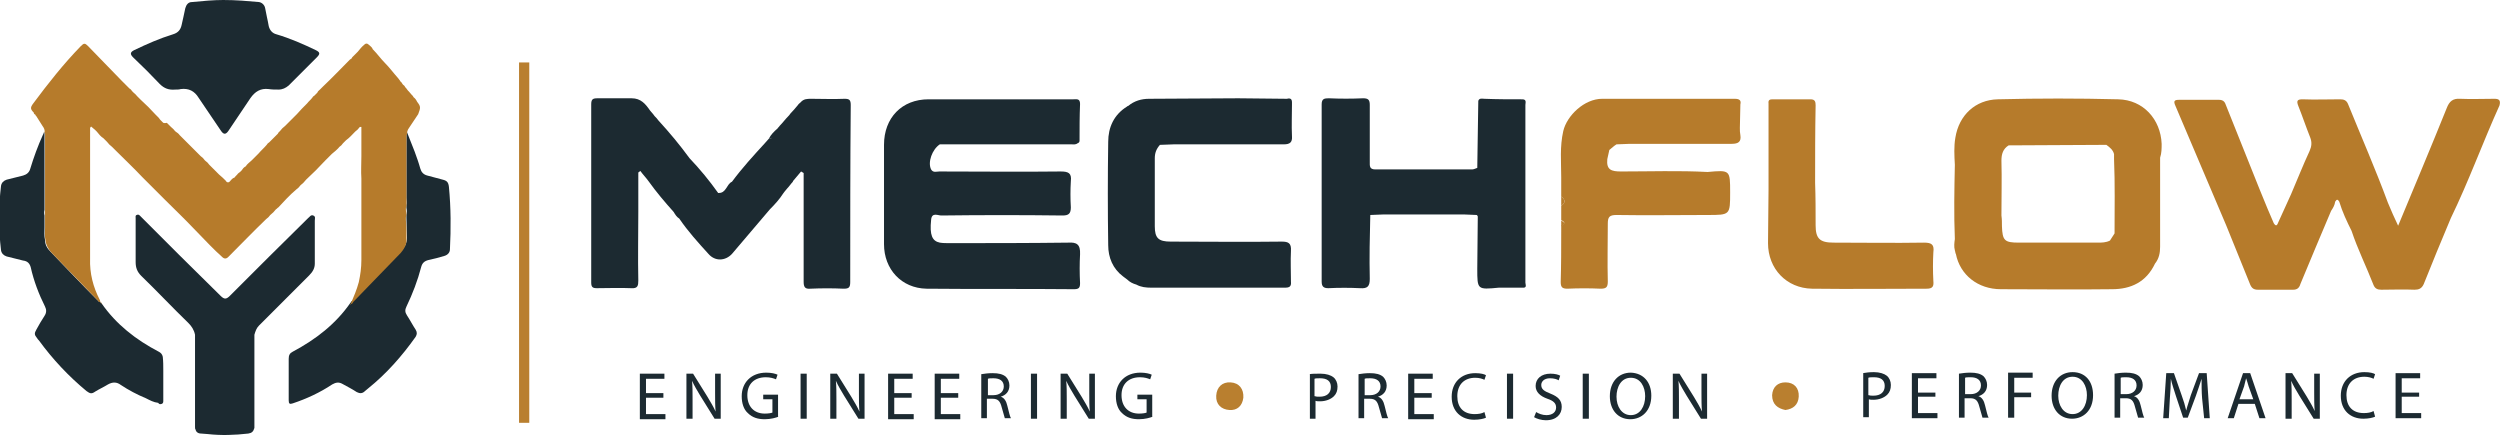
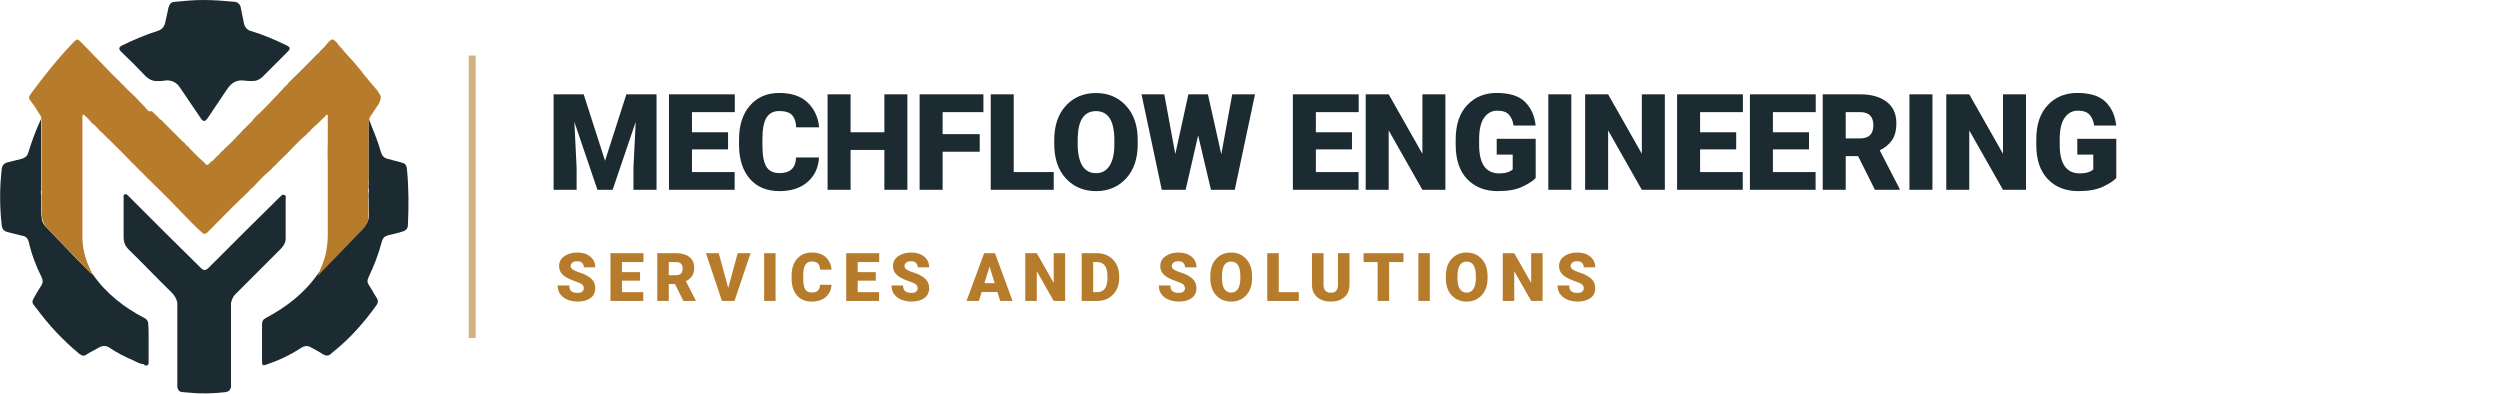
- <svg xmlns="http://www.w3.org/2000/svg" version="1.1" id="Layer_1" x="0px" y="0px" viewBox="0 0 488.4 84.9" style="enable-background:new 0 0 488.4 84.9;" xml:space="preserve">
+ <svg xmlns="http://www.w3.org/2000/svg" version="1.1" id="Layer_1" x="0px" y="0px" viewBox="0 0 540 85" style="enable-background:new 0 0 540 85;" xml:space="preserve">
  <style type="text/css">
- 	.st0{fill:#1C2A31;}
- 	.st1{fill:#B67B2B;}
- 	.st2{fill:#B97F2F;}
- 	.st3{fill:none;stroke:#B97F2F;stroke-width:2;stroke-miterlimit:10;}
+ 	.st-dark{fill:#1C2A31;}
+ 	.st-gold{fill:#B67B2B;}
+ 	.st-line{fill:none;stroke:#B67B2B;stroke-width:1.5;stroke-miterlimit:10;opacity:0.6;}
</style>
-   <g>
+   <g transform="translate(0, 0)">
    <g>
-       <path class="st0" d="M61.5,51.5c0-2.8,0-5.6,0-8.4c0-0.4,0.2-0.8-0.3-1c-0.5-0.2-0.7,0.3-1,0.5C55.1,47.6,50,52.7,44.9,57.8    c-0.7,0.7-1.1,0.7-1.8,0c-2.7-2.7-5.4-5.3-8.1-8c-2.5-2.5-5-5-7.5-7.5c-0.2-0.2-0.4-0.5-0.8-0.3c-0.3,0.1-0.2,0.4-0.2,0.7    c0,2.8,0,5.7,0,8.5c0,1.1,0.3,1.9,1.1,2.7c3.1,3,6.1,6.2,9.2,9.2c0.6,0.6,1.1,1.3,1.3,2.3c0,6,0,12,0,18c0,0.2,0,0.4,0.1,0.5    c0.1,0.5,0.5,0.8,1.1,0.8c0.4,0,0.9,0.1,1.3,0.1c2.6,0.3,5.3,0.2,7.9-0.1c0.7-0.1,1-0.4,1.2-1.1c0-6.1,0-12.1,0-18.2    c0.2-0.7,0.4-1.3,0.9-1.8c3.3-3.3,6.5-6.5,9.8-9.8C61.1,53.1,61.5,52.4,61.5,51.5z" />
-       <path class="st0" d="M87.7,36.5c-0.1-0.9-0.4-1.2-1.2-1.4c-1-0.3-2-0.5-3-0.8c-0.8-0.2-1.2-0.7-1.4-1.4c-0.3-1.1-0.7-2.2-1.1-3.3    c-0.5-1.3-1-2.5-1.5-3.8c-0.2,0.2-0.1,0.4-0.1,0.6c0,4.1,0,8.1,0,12.2c0,0.5,0.1,1,0,1.5c0,0.1,0,0.1,0,0.2c0,0.1,0,0.2,0,0.3    c0.1,0.5,0.1,0.9,0,1.4c0,0.2,0,0.4,0,0.5c0,1.3,0.1,2.7,0.1,4c0,0.9-0.4,1.8-1.1,2.4c-3.1,3.2-6.2,6.4-9.3,9.6    c-0.1,0.1-0.3,0.4-0.5,0.4c0,0.1,0,0.1-0.1,0.2c-2.9,4.2-6.8,7.2-11.3,9.6c-0.6,0.3-0.8,0.7-0.8,1.4c0,2.7,0,5.4,0,8.1    c0,0.7,0.2,0.8,0.8,0.6c2.7-0.9,5.3-2.1,7.7-3.7c0.7-0.4,1.3-0.5,2-0.1c0.9,0.5,1.9,1,2.8,1.6c0.6,0.3,1.1,0.3,1.6-0.2    c0.2-0.2,0.4-0.3,0.6-0.5c3.6-2.9,6.6-6.3,9.3-10.1c0.3-0.5,0.3-0.9,0-1.4c-0.6-0.9-1.1-1.9-1.7-2.8c-0.4-0.6-0.4-1.1-0.1-1.7    c1.2-2.5,2.2-5.1,2.9-7.8c0.2-0.7,0.6-1.1,1.4-1.3c1-0.2,2.1-0.5,3.1-0.8c0.7-0.2,1.1-0.7,1.1-1.3C88.1,44.7,88.1,40.6,87.7,36.5z    " />
-       <polygon class="st0" points="68.4,59 68.4,59 68.4,59   " />
-       <polygon class="st0" points="19.6,58.8 19.6,58.9 19.6,58.9   " />
-       <polygon class="st0" points="19.7,59 19.7,59 19.7,59   " />
-       <path class="st0" d="M31.2,16.4c0.9,0.9,1.8,1.2,3,1.1c0.4,0,0.8,0,1.1-0.1c1.6-0.2,2.7,0.4,3.5,1.7c1.5,2.2,2.9,4.3,4.4,6.5    c0.5,0.7,0.9,0.7,1.4,0c1.4-2.1,2.9-4.3,4.3-6.4c0.9-1.3,2-2,3.6-1.8c0.6,0.1,1.2,0.1,1.9,0.1c0.8,0,1.4-0.3,2-0.8    c1.8-1.8,3.7-3.7,5.5-5.5c0.7-0.7,0.6-1-0.2-1.4c-2.5-1.2-5-2.3-7.7-3.1c-0.8-0.2-1.3-0.8-1.5-1.6c-0.2-1.2-0.5-2.3-0.7-3.5    c-0.1-0.6-0.6-1.1-1.2-1.2c-2.2-0.2-4.5-0.4-7-0.4c-1.9,0-4,0.2-6.1,0.4c-0.7,0-1.1,0.5-1.3,1.2c-0.2,1.1-0.5,2.2-0.7,3.2    c-0.2,1-0.7,1.6-1.7,1.9c-2.6,0.8-5.1,1.9-7.6,3.1c-0.8,0.4-0.8,0.8-0.2,1.4C27.8,12.9,29.6,14.7,31.2,16.4z" />
-       <path class="st0" d="M31.9,72.4c0-0.9,0-1.8-0.1-2.7c-0.1-0.5-0.4-0.8-0.8-1c-4.4-2.3-8.3-5.3-11.2-9.5c-0.1,0-0.2-0.1-0.2-0.2    c-0.1,0-0.1,0-0.1-0.1c-0.3,0.1-0.3-0.2-0.5-0.3c-3.1-3.1-6.1-6.3-9.1-9.4c-0.6-0.6-1.1-1.3-1.1-2.3c-0.2-0.8-0.1-1.7-0.1-2.5    c0-0.1,0-0.2,0-0.3c0-0.7,0-1.4,0-2c-0.1-0.4-0.1-0.7,0-1.1c0-0.2,0-0.5,0-0.7c0-2.5,0-5,0-7.5c0-2.1,0-4.2,0-6.3    c0-0.2,0-0.4,0-0.6c0,0-0.1,0-0.1-0.1c-0.1,0.2-0.1,0.4-0.2,0.5c-1,2.2-1.8,4.4-2.5,6.7c-0.2,0.7-0.7,1.1-1.4,1.3    c-1.1,0.3-2.1,0.5-3.2,0.8c-0.6,0.2-1,0.6-1.1,1.2c-0.5,4.2-0.5,8.4,0,12.6c0.1,0.6,0.5,1,1.1,1.2c1.1,0.3,2.1,0.5,3.2,0.8    C5.4,51,5.8,51.5,6,52.2c0.6,2.7,1.6,5.3,2.8,7.7c0.3,0.6,0.3,1.2-0.1,1.8c-0.6,0.9-1.1,1.8-1.6,2.7c-0.4,0.7-0.4,1,0.1,1.6    c0.1,0.2,0.3,0.4,0.4,0.5c2.7,3.7,5.8,7,9.3,9.9c0.7,0.5,1,0.6,1.7,0.1c0.8-0.5,1.7-0.9,2.5-1.4c0.9-0.5,1.7-0.5,2.5,0.1    c1.5,1,3.2,1.9,4.9,2.6c0.8,0.4,1.5,0.8,2.4,0.9c0,0,0,0,0,0c0.2,0.3,0.4,0.3,0.7,0.2c0.3-0.1,0.3-0.4,0.3-0.6    C31.9,76.3,31.9,74.4,31.9,72.4z" />
+       <path class="st-dark" d="M61.7,51.5c0-2.8,0-5.6,0-8.4c0-0.4,0.2-0.8-0.3-1s-0.7,0.3-1,0.5c-5.1,5-10.2,10.1-15.3,15.2    c-0.7,0.7-1.1,0.7-1.8,0c-2.7-2.7-5.4-5.3-8.1-8c-2.5-2.5-5-5-7.5-7.5c-0.2-0.2-0.4-0.5-0.8-0.3c-0.3,0.1-0.2,0.4-0.2,0.7    c0,2.8,0,5.7,0,8.5c0,1.1,0.3,1.9,1.1,2.7c3.1,3,6.1,6.2,9.2,9.2c0.6,0.6,1.1,1.3,1.3,2.3c0,6,0,12,0,18c0,0.2,0,0.4,0.1,0.5    c0.1,0.5,0.5,0.8,1.1,0.8c0.4,0,0.9,0.1,1.3,0.1c2.6,0.3,5.3,0.2,7.9-0.1c0.7-0.1,1-0.4,1.2-1.1c0-6.1,0-12.1,0-18.2    c0.2-0.7,0.4-1.3,0.9-1.8c3.3-3.3,6.5-6.5,9.8-9.8C61.3,53.1,61.7,52.4,61.7,51.5z" />
+       <path class="st-dark" d="M87.9,36.5c-0.1-0.9-0.4-1.2-1.2-1.4c-1-0.3-2-0.5-3-0.8c-0.8-0.2-1.2-0.7-1.4-1.4c-0.3-1.1-0.7-2.2-1.1-3.3    c-0.5-1.3-1-2.5-1.5-3.8c-0.2,0.2-0.1,0.4-0.1,0.6c0,4.1,0,8.1,0,12.2c0,0.5,0.1,1,0,1.5c0,0.1,0,0.1,0,0.2c0,0.1,0,0.2,0,0.3    c0.1,0.5,0.1,0.9,0,1.4c0,0.2,0,0.4,0,0.5c0,1.3,0.1,2.7,0.1,4c0,0.9-0.4,1.8-1.1,2.4c-3.1,3.2-6.2,6.4-9.3,9.6    c-0.1,0.1-0.3,0.4-0.5,0.4c0,0.1,0,0.1-0.1,0.2c-2.9,4.2-6.8,7.2-11.3,9.6c-0.6,0.3-0.8,0.7-0.8,1.4c0,2.7,0,5.4,0,8.1    c0,0.7,0.2,0.8,0.8,0.6c2.7-0.9,5.3-2.1,7.7-3.7c0.7-0.4,1.3-0.5,2-0.1c0.9,0.5,1.9,1,2.8,1.6c0.6,0.3,1.1,0.3,1.6-0.2    c0.2-0.2,0.4-0.3,0.6-0.5c3.6-2.9,6.6-6.3,9.3-10.1c0.3-0.5,0.3-0.9,0-1.4c-0.6-0.9-1.1-1.9-1.7-2.8c-0.4-0.6-0.4-1.1-0.1-1.7    c1.2-2.5,2.2-5.1,2.9-7.8c0.2-0.7,0.6-1.1,1.4-1.3c1-0.2,2.1-0.5,3.1-0.8c0.7-0.2,1.1-0.7,1.1-1.3C88.3,44.7,88.3,40.6,87.9,36.5z" />
+       <path class="st-dark" d="M31.4,16.4c0.9,0.9,1.8,1.2,3,1.1c0.4,0,0.8,0,1.1-0.1c1.6-0.2,2.7,0.4,3.5,1.7c1.5,2.2,2.9,4.3,4.4,6.5    c0.5,0.7,0.9,0.7,1.4,0c1.4-2.1,2.9-4.3,4.3-6.4c0.9-1.3,2-2,3.6-1.8c0.6,0.1,1.2,0.1,1.9,0.1c0.8,0,1.4-0.3,2-0.8    c1.8-1.8,3.7-3.7,5.5-5.5c0.7-0.7,0.6-1-0.2-1.4c-2.5-1.2-5-2.3-7.7-3.1c-0.8-0.2-1.3-0.8-1.5-1.6c-0.2-1.2-0.5-2.3-0.7-3.5    c-0.1-0.6-0.6-1.1-1.2-1.2c-2.2-0.2-4.5-0.4-7-0.4c-1.9,0-4,0.2-6.1,0.4c-0.7,0-1.1,0.5-1.3,1.2c-0.2,1.1-0.5,2.2-0.7,3.2    S35,6.4,34,6.7c-2.6,0.8-5.1,1.9-7.6,3.1c-0.8,0.4-0.8,0.8-0.2,1.4C28,12.9,29.8,14.7,31.4,16.4z" />
+       <path class="st-dark" d="M32.1,72.4c0-0.9,0-1.8-0.1-2.7c-0.1-0.5-0.4-0.8-0.8-1c-4.4-2.3-8.3-5.3-11.2-9.5c-0.1,0-0.2-0.1-0.2-0.2    c-0.1,0-0.1,0-0.1-0.1c-0.3,0.1-0.3-0.2-0.5-0.3c-3.1-3.1-6.1-6.3-9.1-9.4C9.5,48.6,9,47.9,9,46.9c-0.2-0.8-0.1-1.7-0.1-2.5    c0-0.1,0-0.2,0-0.3c0-0.7,0-1.4,0-2c-0.1-0.4-0.1-0.7,0-1.1c0-0.2,0-0.5,0-0.7c0-2.5,0-5,0-7.5c0-2.1,0-4.2,0-6.3    c0-0.2,0-0.4,0-0.6c0,0-0.1,0-0.1-0.1c-0.1,0.2-0.1,0.4-0.2,0.5c-1,2.2-1.8,4.4-2.5,6.7c-0.2,0.7-0.7,1.1-1.4,1.3    c-1.1,0.3-2.1,0.5-3.2,0.8c-0.6,0.2-1,0.6-1.1,1.2c-0.5,4.2-0.5,8.4,0,12.6c0.1,0.6,0.5,1,1.1,1.2c1.1,0.3,2.1,0.5,3.2,0.8    C5.6,51,6,51.5,6.2,52.2c0.6,2.7,1.6,5.3,2.8,7.7c0.3,0.6,0.3,1.2-0.1,1.8c-0.6,0.9-1.1,1.8-1.6,2.7c-0.4,0.7-0.4,1,0.1,1.6    c0.1,0.2,0.3,0.4,0.4,0.5c2.7,3.7,5.8,7,9.3,9.9c0.7,0.5,1,0.6,1.7,0.1c0.8-0.5,1.7-0.9,2.5-1.4c0.9-0.5,1.7-0.5,2.5,0.1    c1.5,1,3.2,1.9,4.9,2.6c0.8,0.4,1.5,0.8,2.4,0.9l0,0c0.2,0.3,0.4,0.3,0.7,0.2c0.3-0.1,0.3-0.4,0.3-0.6    C32.1,76.3,32.1,74.4,32.1,72.4z" />
    </g>
-     <path class="st1" d="M81.5,19.9c-0.2-0.4-0.4-0.7-0.7-0.9c-0.1-0.1-0.1-0.3-0.3-0.4c-0.2-0.2-0.4-0.5-0.6-0.7   c-0.1-0.1-0.1-0.1-0.2-0.2c-0.1-0.1-0.2-0.3-0.3-0.4c-0.1-0.1-0.1-0.2-0.2-0.2c-0.1-0.2-0.2-0.4-0.4-0.5c-0.1-0.1-0.2-0.2-0.3-0.4   c-0.1-0.1-0.1-0.2-0.2-0.2c-0.1-0.1-0.1-0.2-0.2-0.3c-0.1-0.1-0.2-0.3-0.3-0.4c-0.9-1-1.7-2.1-2.6-3c-0.8-0.8-1.5-1.8-2.3-2.6   c0,0-0.1-0.1-0.1-0.1C72.7,9.2,72.3,9,72,8.7c-0.3-0.3-0.6-0.2-0.8,0c-0.5,0.4-0.9,0.9-1.3,1.4l0,0l0,0c-0.4,0.4-0.7,0.7-1.1,1.1   c0,0.1-0.1,0.1-0.1,0.2l0,0l-0.1,0.1l0,0c-0.1,0-0.1,0.1-0.2,0.1c-1.8,1.8-3.5,3.6-5.3,5.3c-0.1,0.1-0.2,0.2-0.2,0.2   c-0.1,0.1-0.2,0.2-0.2,0.2c-0.1,0.1-0.2,0.2-0.2,0.2c-0.2,0.2-0.4,0.3-0.5,0.6c0,0,0,0,0,0c0,0-0.1,0.1-0.1,0.1   c0,0-0.1,0.1-0.1,0.1c0,0-0.1,0.1-0.1,0.1c0,0-0.1,0.1-0.1,0.1c0,0-0.1,0.1-0.1,0.1c0,0-0.1,0.1-0.1,0.1v0   c-0.2,0.1-0.3,0.2-0.4,0.4c-0.3,0.4-0.7,0.7-1,1.1c-0.7,0.7-1.4,1.4-2,2.1c-0.8,0.8-1.5,1.5-2.3,2.3c-0.4,0.3-0.7,0.6-1,1   c-0.1,0.1-0.2,0.2-0.2,0.2c-0.1,0.1-0.2,0.2-0.2,0.3c-0.1,0.1-0.2,0.2-0.2,0.2l0,0c-0.5,0.5-1,1-1.5,1.5c-0.2,0.1-0.4,0.3-0.5,0.5   c-0.5,0.6-1.1,1.1-1.6,1.7c-0.1,0.1-0.1,0.1-0.2,0.2c-0.3,0.3-0.6,0.6-0.9,0.9c-0.1,0.1-0.2,0.2-0.2,0.2c-0.4,0.4-0.9,0.7-1.2,1.2   c0,0,0,0,0,0c-0.4,0.2-0.6,0.5-0.8,0.8c-0.2,0.2-0.4,0.4-0.7,0.6c-0.2,0.3-0.5,0.5-0.7,0.8c-0.3,0.1-0.4,0.2-0.6,0.4   c-0.2,0.2-0.3,0.4-0.5,0.5c-0.3,0.1-0.5-0.1-0.6-0.3c-0.4-0.4-0.8-0.8-1.3-1.2c-0.5-0.5-1-1-1.6-1.6c-0.1-0.1-0.1-0.1-0.2-0.2   c0,0-0.1-0.1-0.1-0.1c-0.2-0.3-0.5-0.6-0.8-0.8c0,0-0.1-0.1-0.1-0.1c-0.2-0.3-0.5-0.6-0.8-0.8c-0.1-0.1-0.1-0.1-0.2-0.2l-0.8-0.8   c-0.1-0.1-0.1-0.1-0.2-0.2c-0.8-0.8-1.7-1.7-2.5-2.5c-0.1-0.1-0.3-0.3-0.4-0.4c-0.2-0.3-0.5-0.5-0.8-0.7c-0.1-0.1-0.1-0.1-0.2-0.2   c-0.2-0.3-0.5-0.5-0.7-0.7c-0.1-0.1-0.1-0.1-0.2-0.2l0,0c-0.1-0.1-0.1-0.1-0.2-0.2c-0.1-0.1-0.2-0.2-0.4-0.4   C32.1,24.1,32,24,31.9,24c-0.1-0.1-0.1-0.1-0.2-0.2c-0.1-0.1-0.1-0.1-0.2-0.2c-0.1-0.1-0.2-0.2-0.2-0.2L31,23   c-0.1-0.1-0.1-0.1-0.2-0.2c-0.1-0.1-0.1-0.1-0.2-0.2c-0.1-0.1-0.2-0.2-0.2-0.2c-0.9-1-1.9-2-2.9-2.9c-0.2-0.2-0.5-0.5-0.7-0.7   c-0.2-0.2-0.4-0.5-0.6-0.6l0,0c0,0-0.1-0.1-0.1-0.1c0,0,0,0,0,0c0,0-0.1-0.1-0.1-0.1c0,0,0,0,0,0c-0.1-0.1-0.1-0.1-0.2-0.2   c-0.1-0.2-0.3-0.4-0.5-0.5c-0.4-0.4-0.7-0.7-1.1-1.1c-0.1-0.1-0.3-0.3-0.4-0.4c-2.2-2.3-4.4-4.5-6.6-6.8c-0.6-0.6-0.8-0.6-1.4,0   c-3.4,3.5-6.4,7.3-9.3,11.2c-0.6,0.8-0.6,1.1,0.1,1.8c0,0.2,0.1,0.3,0.3,0.4c0,0.1,0.1,0.2,0.2,0.3c0.4,0.6,0.8,1.3,1.2,1.9   c0.3,0.4,0.5,0.8,0.4,1.3c0,0,0,0.1,0.1,0.1c0,0.2,0,0.4,0,0.6c0,2.1,0,4.2,0,6.3c0,2.5,0,5,0,7.5c0,0.2,0,0.5,0,0.7   c0,0.4,0,0.7,0,1.1c0,0.7,0,1.4,0,2c0,0.1,0,0.2,0,0.3c0,0.8-0.1,1.7,0.1,2.5c0.1,0.9,0.5,1.6,1.1,2.3c3,3.1,6.1,6.3,9.1,9.4   c0.1,0.1,0.2,0.4,0.5,0.3c0,0.1,0,0.1,0.1,0.1c0,0.1,0,0.2,0.2,0.2c0-0.1-0.1-0.2-0.2-0.2c0-0.1,0-0.1-0.1-0.1   c0-0.2-0.1-0.3-0.1-0.4c-1.3-2.5-2-5.2-1.9-8.1c0-3.6,0-7.2,0-10.7c0-2.3,0-4.7,0-7c0-2.6,0-5.2,0-7.8c0.1-0.2,0.2-0.4,0.4-0.1   c0.2,0.1,0.3,0.3,0.5,0.4c0,0,0,0,0,0c0,0,0.1,0.1,0.1,0.1c0,0,0.1,0.1,0.1,0.1c0,0,0,0,0,0c0,0,0.1,0.1,0.1,0.1   c0,0,0.1,0.1,0.1,0.1h0c0.4,0.5,0.8,1,1.3,1.3c0,0,0,0,0,0c0,0,0.1,0.1,0.1,0.1c0,0,0.1,0.1,0.1,0.1c0,0,0,0,0,0   c0.1,0.1,0.1,0.1,0.2,0.2l0.3,0.3c0.3,0.4,0.6,0.7,1,1c0.2,0.2,0.5,0.5,0.7,0.7c1.7,1.7,3.5,3.4,5.2,5.2c0,0,0.1,0.1,0.1,0.1   c1.4,1.4,2.9,2.9,4.3,4.3c1.9,1.9,3.8,3.7,5.6,5.6c1.1,1.1,2.1,2.2,3.2,3.3c0.8,0.8,1.6,1.6,2.4,2.3c0.4,0.4,0.8,0.4,1.2,0   c2.5-2.5,4.9-5,7.4-7.4c0.3-0.2,0.6-0.5,0.8-0.8c0.4-0.3,0.8-0.7,1.1-1.1c0.2-0.1,0.3-0.3,0.5-0.4c1.1-1.2,2.2-2.4,3.5-3.5   c0.3-0.2,0.6-0.5,0.8-0.8c0.4-0.3,0.8-0.7,1.1-1.1c1.3-1.2,2.5-2.4,3.7-3.7c0.1-0.1,0.2-0.2,0.3-0.3c0.4-0.4,0.7-0.7,1.1-1.1   c0.2-0.1,0.3-0.3,0.5-0.4c0.3-0.3,0.6-0.5,0.9-0.9c0.3-0.2,0.5-0.4,0.7-0.7c0.2-0.2,0.4-0.4,0.6-0.6c0.7-0.5,1.2-1.1,1.8-1.7   c0.3-0.2,0.6-0.5,0.9-0.9c0.1,0,0.2,0,0.3,0c0,1.7,0,3.4,0,5.2c0,0.2,0,0.3,0,0.5c0,1.5-0.1,2.9,0,4.4c0,0.4,0,0.7,0,1.1   c0,4.9,0,9.8,0,14.8c0,1.5-0.2,2.9-0.5,4.3c-0.4,1.5-1,2.9-1.6,4.3c-0.1,0-0.1,0.1-0.1,0.2c0.1,0,0.1-0.1,0.1-0.2   c0.3,0,0.4-0.2,0.5-0.4c3.1-3.2,6.2-6.4,9.3-9.6c0.6-0.7,1.1-1.5,1.1-2.4c0-1.3,0-2.7-0.1-4c0-0.2,0-0.4,0-0.5   c0.1-0.5,0.1-0.9,0-1.4c0-0.1,0-0.2,0-0.3c0-0.1,0-0.1,0-0.2c0.1-0.2,0.1-0.5,0.1-0.7c0-0.3,0-0.5,0-0.8c0-4.1,0-8.1,0-12.2   c0-0.2-0.1-0.4,0.1-0.6c0-0.5,0.1-0.9,0.4-1.3c0.6-0.9,1.2-1.8,1.8-2.7C82.2,21,82.2,20.8,81.5,19.9z M20.7,16.2   C20.8,16.1,20.8,16.1,20.7,16.2C20.8,16.1,20.8,16.1,20.7,16.2C20.8,16.1,20.8,16.1,20.7,16.2z M65.4,19.6   C65.4,19.6,65.4,19.6,65.4,19.6C65.4,19.6,65.4,19.6,65.4,19.6C65.4,19.6,65.4,19.6,65.4,19.6z" />
+     <path class="st-gold" d="M81.7,19.9c-0.2-0.4-0.4-0.7-0.7-0.9c-0.1-0.1-0.1-0.3-0.3-0.4c-0.2-0.2-0.4-0.5-0.6-0.7   c-0.1-0.1-0.1-0.1-0.2-0.2s-0.2-0.3-0.3-0.4c-0.1-0.1-0.1-0.2-0.2-0.2c-0.1-0.2-0.2-0.4-0.4-0.5c-0.1-0.1-0.2-0.2-0.3-0.4   c-0.1-0.1-0.1-0.2-0.2-0.2c-0.1-0.1-0.1-0.2-0.2-0.3s-0.2-0.3-0.3-0.4c-0.9-1-1.7-2.1-2.6-3c-0.8-0.8-1.5-1.8-2.3-2.6L73,9.6   c-0.1-0.4-0.5-0.6-0.8-0.9s-0.6-0.2-0.8,0c-0.5,0.4-0.9,0.9-1.3,1.4l0,0l0,0c-0.4,0.4-0.7,0.7-1.1,1.1c0,0.1-0.1,0.1-0.1,0.2l0,0   l-0.1,0.1l0,0c-0.1,0-0.1,0.1-0.2,0.1c-1.8,1.8-3.5,3.6-5.3,5.3c-0.1,0.1-0.2,0.2-0.2,0.2c-0.1,0.1-0.2,0.2-0.2,0.2   c-0.1,0.1-0.2,0.2-0.2,0.2c-0.2,0.2-0.4,0.3-0.5,0.6l0,0l-0.1,0.1L62,18.3l-0.1,0.1l-0.1,0.1l-0.1,0.1l-0.1,0.1l0,0   c-0.2,0.1-0.3,0.2-0.4,0.4c-0.3,0.4-0.7,0.7-1,1.1c-0.7,0.7-1.4,1.4-2,2.1c-0.8,0.8-1.5,1.5-2.3,2.3c-0.4,0.3-0.7,0.6-1,1   c-0.1,0.1-0.2,0.2-0.2,0.2c-0.1,0.1-0.2,0.2-0.2,0.3c-0.1,0.1-0.2,0.2-0.2,0.2l0,0c-0.5,0.5-1,1-1.5,1.5c-0.2,0.1-0.4,0.3-0.5,0.5   c-0.5,0.6-1.1,1.1-1.6,1.7c-0.1,0.1-0.1,0.1-0.2,0.2c-0.3,0.3-0.6,0.6-0.9,0.9c-0.1,0.1-0.2,0.2-0.2,0.2c-0.4,0.4-0.9,0.7-1.2,1.2   l0,0c-0.4,0.2-0.6,0.5-0.8,0.8c-0.2,0.2-0.4,0.4-0.7,0.6c-0.2,0.3-0.5,0.5-0.7,0.8c-0.3,0.1-0.4,0.2-0.6,0.4   c-0.2,0.2-0.3,0.4-0.5,0.5c-0.3,0.1-0.5-0.1-0.6-0.3c-0.4-0.4-0.8-0.8-1.3-1.2c-0.5-0.5-1-1-1.6-1.6c-0.1-0.1-0.1-0.1-0.2-0.2   l-0.1-0.1c-0.2-0.3-0.5-0.6-0.8-0.8l-0.1-0.1c-0.2-0.3-0.5-0.6-0.8-0.8c-0.1-0.1-0.1-0.1-0.2-0.2l-0.8-0.8   c-0.1-0.1-0.1-0.1-0.2-0.2c-0.8-0.8-1.7-1.7-2.5-2.5c-0.1-0.1-0.3-0.3-0.4-0.4c-0.2-0.3-0.5-0.5-0.8-0.7c-0.1-0.1-0.1-0.1-0.2-0.2   c-0.2-0.3-0.5-0.5-0.7-0.7c-0.1-0.1-0.1-0.1-0.2-0.2l0,0c-0.1-0.1-0.1-0.1-0.2-0.2c-0.1-0.1-0.2-0.2-0.4-0.4c-0.5,0.1-0.6,0-0.7,0   c-0.1-0.1-0.1-0.1-0.2-0.2s-0.1-0.1-0.2-0.2s-0.2-0.2-0.2-0.2L31.2,23c-0.1-0.1-0.1-0.1-0.2-0.2s-0.1-0.1-0.2-0.2s-0.2-0.2-0.2-0.2   c-0.9-1-1.9-2-2.9-2.9c-0.2-0.2-0.5-0.5-0.7-0.7s-0.4-0.5-0.6-0.6l0,0l-0.1-0.1l0,0L26.2,18l0,0c-0.1-0.1-0.1-0.1-0.2-0.2   c-0.1-0.2-0.3-0.4-0.5-0.5c-0.4-0.4-0.7-0.7-1.1-1.1c-0.1-0.1-0.3-0.3-0.4-0.4c-2.2-2.3-4.4-4.5-6.6-6.8c-0.6-0.6-0.8-0.6-1.4,0   c-3.4,3.5-6.4,7.3-9.3,11.2C6.1,21,6.1,21.3,6.8,22c0,0.2,0.1,0.3,0.3,0.4c0,0.1,0.1,0.2,0.2,0.3c0.4,0.6,0.8,1.3,1.2,1.9   C8.8,25,9,25.4,8.9,25.9c0,0,0,0.1,0.1,0.1c0,0.2,0,0.4,0,0.6c0,2.1,0,4.2,0,6.3c0,2.5,0,5,0,7.5c0,0.2,0,0.5,0,0.7   c0,0.4,0,0.7,0,1.1c0,0.7,0,1.4,0,2c0,0.1,0,0.2,0,0.3c0,0.8-0.1,1.7,0.1,2.5c0.1,0.9,0.5,1.6,1.1,2.3c3,3.1,6.1,6.3,9.1,9.4   c0.1,0.1,0.2,0.4,0.5,0.3c0,0.1,0,0.1,0.1,0.1c0,0.1,0,0.2,0.2,0.2c0-0.1-0.1-0.2-0.2-0.2c0-0.1,0-0.1-0.1-0.1   c0-0.2-0.1-0.3-0.1-0.4c-1.3-2.5-2-5.2-1.9-8.1c0-3.6,0-7.2,0-10.7c0-2.3,0-4.7,0-7c0-2.6,0-5.2,0-7.8c0.1-0.2,0.2-0.4,0.4-0.1   c0.2,0.1,0.3,0.3,0.5,0.4l0,0l0.1,0.1l0.1,0.1l0,0l0.1,0.1l0.1,0.1l0,0c0.4,0.5,0.8,1,1.3,1.3l0,0l0.1,0.1l0.1,0.1l0,0   c0.1,0.1,0.1,0.1,0.2,0.2l0.3,0.3c0.3,0.4,0.6,0.7,1,1c0.2,0.2,0.5,0.5,0.7,0.7c1.7,1.7,3.5,3.4,5.2,5.2l0.1,0.1   c1.4,1.4,2.9,2.9,4.3,4.3c1.9,1.9,3.8,3.7,5.6,5.6c1.1,1.1,2.1,2.2,3.2,3.3c0.8,0.8,1.6,1.6,2.4,2.3c0.4,0.4,0.8,0.4,1.2,0   c2.5-2.5,4.9-5,7.4-7.4c0.3-0.2,0.6-0.5,0.8-0.8c0.4-0.3,0.8-0.7,1.1-1.1c0.2-0.1,0.3-0.3,0.5-0.4c1.1-1.2,2.2-2.4,3.5-3.5   c0.3-0.2,0.6-0.5,0.8-0.8c0.4-0.3,0.8-0.7,1.1-1.1c1.3-1.2,2.5-2.4,3.7-3.7c0.1-0.1,0.2-0.2,0.3-0.3c0.4-0.4,0.7-0.7,1.1-1.1   c0.2-0.1,0.3-0.3,0.5-0.4c0.3-0.3,0.6-0.5,0.9-0.9c0.3-0.2,0.5-0.4,0.7-0.7c0.2-0.2,0.4-0.4,0.6-0.6c0.7-0.5,1.2-1.1,1.8-1.7   c0.3-0.2,0.6-0.5,0.9-0.9c0.1,0,0.2,0,0.3,0c0,1.7,0,3.4,0,5.2c0,0.2,0,0.3,0,0.5c0,1.5-0.1,2.9,0,4.4c0,0.4,0,0.7,0,1.1   c0,4.9,0,9.8,0,14.8c0,1.5-0.2,2.9-0.5,4.3c-0.4,1.5-1,2.9-1.6,4.3c-0.1,0-0.1,0.1-0.1,0.2c0.1,0,0.1-0.1,0.1-0.2   c0.3,0,0.4-0.2,0.5-0.4c3.1-3.2,6.2-6.4,9.3-9.6c0.6-0.7,1.1-1.5,1.1-2.4c0-1.3,0-2.7-0.1-4c0-0.2,0-0.4,0-0.5   c0.1-0.5,0.1-0.9,0-1.4c0-0.1,0-0.2,0-0.3s0-0.1,0-0.2c0.1-0.2,0.1-0.5,0.1-0.7c0-0.3,0-0.5,0-0.8c0-4.1,0-8.1,0-12.2   c0-0.2-0.1-0.4,0.1-0.6c0-0.5,0.1-0.9,0.4-1.3c0.6-0.9,1.2-1.8,1.8-2.7C82.4,21,82.4,20.8,81.7,19.9z M20.9,16.2   C21,16.1,21,16.1,20.9,16.2C21,16.1,21,16.1,20.9,16.2C21,16.1,21,16.1,20.9,16.2z M65.6,19.6L65.6,19.6L65.6,19.6L65.6,19.6z" />
  </g>
-   <g>
-     <path class="st1" d="M305,38.4c0.8,0.6,0.9,1.2,0,1.8C305,39.7,305,39,305,38.4z" />
-     <path class="st1" d="M305,43.1c0.8,0.4,0.8,0.7,0,1.1C305,43.8,305,43.5,305,43.1z" />
-     <g>
-       <path class="st1" d="M422.3,28.1c-0.2-4.8-3.6-8.6-8.5-8.7c-7.8-0.2-15.6-0.2-23.5,0c-4.4,0.1-7.6,3.1-8.3,7.5    c-0.3,1.7-0.2,3.5-0.1,5.3c-0.1,4.8-0.2,9.6,0,14.5c-0.1,0.7-0.2,1.5,0,2.2c0,0.1,0.1,0.3,0.1,0.4c0,0.1,0,0.2,0.1,0.3    c0.8,4.1,4.3,6.9,8.8,6.9c7.2,0,14.5,0.1,21.7,0c3.7,0,6.7-1.4,8.4-5c0.8-1,1-2.1,1-3.3c0-5.8,0-11.6,0-17.4    C422.3,29.9,422.3,29,422.3,28.1z M413.1,45.6c-0.3,0.5-0.6,0.9-0.9,1.4c-0.8,0.4-1.6,0.4-2.4,0.4c-5.1,0-10.2,0-15.4,0    c-2.8,0-3.2-0.4-3.3-3.2c0-0.7,0-1.4-0.1-2.1h0c0-3.6,0.1-7.2,0-10.7c0-1.3,0.3-2.3,1.4-3c6.4,0,12.7-0.1,19.1-0.1    c0.7,0.5,1.3,1,1.5,1.8c0,0.3,0,0.7,0,1c0,0,0,0,0,0C413.2,35.9,413.1,40.7,413.1,45.6c0.2,0,0.4,0,0.7,0    C413.5,45.6,413.3,45.6,413.1,45.6z" />
-       <path class="st1" d="M375.9,47.4c-5.9,0.1-11.8,0-17.7,0c-2.7,0-3.5-0.8-3.5-3.4c0-2.8,0-5.5-0.1-8.3c0-5,0-10.1,0.1-15.1    c0-0.7-0.1-1.2-1-1.2c-2.5,0-4.9,0-7.4,0c-0.5,0-0.9,0.1-0.8,0.8c0,2.7,0,5.4,0,8.1c0,2.9,0,5.9,0,8.8c0,3.5-0.1,6.9-0.1,10.4    c0,5,3.6,8.8,8.6,8.9c7.5,0.1,15,0,22.4,0c1.2,0,1.4-0.5,1.3-1.5c-0.1-1.9-0.1-3.8,0-5.6C377.9,47.8,377.4,47.4,375.9,47.4z" />
-       <path class="st1" d="M338.9,19.3c-8.6,0-17.3,0-25.9,0c-3.5,0-6.9,3.3-7.6,6.3c-0.7,3.1-0.4,6-0.4,9c0,1.3,0,2.5,0,3.8    c0.8,0.6,0.9,1.2,0,1.8c0,0.9,0,1.9,0,2.8c0.8,0.4,0.8,0.7,0,1.1c0,0.4,0,0.7,0,1.1c0,3.3,0,6.6-0.1,9.9c0,1,0.3,1.3,1.3,1.3    c2.2-0.1,4.4-0.1,6.5,0c1.1,0,1.4-0.3,1.4-1.4c-0.1-3.8,0-7.5,0-11.3c0-1.3,0.3-1.7,1.7-1.7c5.9,0.1,11.9,0,17.8,0    c4.4,0,4.4,0,4.4-4.4c0-4.4,0-4.4-4.4-4c-5.6-0.3-11.3-0.1-16.9-0.1c-1.9,0-2.9-0.3-2.7-2.4h0c0.1-0.6,0.3-1.2,0.4-1.8    c-0.1-0.2-0.3-0.5-0.4-0.7c0.1,0.2,0.3,0.5,0.4,0.7c0.5-0.4,0.9-0.8,1.4-1.1c0.9,0,1.8-0.1,2.6-0.1c6.6,0,13.3,0,19.9,0    c1.3,0,1.9-0.4,1.7-1.7c-0.1-0.5-0.1-0.9-0.1-1.4c0-1.5,0.1-3,0.1-4.6C340.2,19.6,339.8,19.3,338.9,19.3z" />
-       <path class="st1" d="M487.3,19.3c-2.2,0-4.5,0.1-6.7,0c-1.4-0.1-2.1,0.5-2.6,1.8c-3.1,7.7-6.3,15.3-9.5,23c-0.7-1.5-1.4-3-2-4.5    c-2.4-6.5-5.2-12.9-7.8-19.3c-0.3-0.7-0.8-0.9-1.5-0.9c-2.5,0-4.9,0.1-7.4,0c-1,0-1.2,0.3-0.8,1.3c0.8,2,1.5,4.1,2.3,6.1    c0.4,1,0.3,1.8-0.1,2.7c-1.3,2.8-2.4,5.6-3.6,8.4c-0.8,1.8-1.7,3.7-2.5,5.5c-0.2,0.5-0.4,1-0.9,0.2c-0.4-0.9-0.8-1.9-1.2-2.8    c-0.5-1.3-1.1-2.6-1.6-3.9c-2.2-5.5-4.4-11-6.6-16.5c-0.2-0.6-0.6-0.9-1.3-0.9c-2.6,0-5.2,0-7.8,0c-1,0-1.1,0.3-0.7,1.2    c3.3,7.8,6.6,15.5,9.9,23.3c1.6,3.9,3.1,7.7,4.7,11.6c0.3,0.7,0.7,1,1.5,1c2.3,0,4.6,0,6.9,0c0.8,0,1.2-0.4,1.4-1.1    c2-4.8,4-9.6,6-14.3c0.4-0.6,0.7-1.1,0.8-1.8c0.3-0.5,0.5-0.5,0.8,0c0.6,2,1.5,3.9,2.4,5.7c0.3-0.3,0.5-0.6,0.7-0.9    c-0.2,0.3-0.5,0.6-0.7,0.9c1.2,3.6,2.9,7,4.3,10.6c0.3,0.7,0.8,0.9,1.5,0.9c2.2,0,4.3-0.1,6.5,0c0.8,0,1.4-0.2,1.8-1.1    c1.7-4.3,3.5-8.6,5.3-12.9c3.5-7.2,6.2-14.7,9.5-22C488.6,19.5,488.1,19.3,487.3,19.3z" />
-     </g>
-     <g>
-       <path class="st0" d="M208.7,47.4c-7.8,0.1-15.5,0.1-23.3,0.1c-0.6,0-1.2,0-1.8-0.1c-1.5-0.3-2-1.5-1.7-4.4c0.1-1.6,1.3-0.9,2-0.9    c7.9-0.1,15.8-0.1,23.7,0c1.2,0,1.6-0.4,1.6-1.6c-0.1-1.7-0.1-3.4,0-5.1c0.2-1.6-0.5-1.9-2-1.9c-7.9,0.1-15.8,0-23.7,0    c-0.5,0-1.2,0.3-1.6-0.4c-0.7-1.4,0.2-3.9,1.7-4.9c8.6,0,17.1,0,25.7,0c0.4,0,0.8,0.1,1.2-0.2c0.3-0.1,0.4-0.3,0.4-0.5    c0-2.4,0-4.8,0.1-7.2c0-1.1-0.7-0.9-1.3-0.9c-9.4,0-18.8,0-28.3,0c-5.2,0-8.7,3.6-8.7,8.9c0,6.5,0,13,0,19.4    c0,4.9,3.4,8.6,8.3,8.7c9.6,0.1,19.2,0,28.8,0.1c1,0,1.2-0.3,1.2-1.2c-0.1-1.9-0.1-3.8,0-5.6C211.1,47.7,210.3,47.3,208.7,47.4z" />
-       <path class="st0" d="M165,19.3c-2.2,0.1-4.4,0-6.5,0c-0.8,0-1.5,0-2.1,0.7c-0.2,0.2-0.4,0.3-0.5,0.5c0,0.1,0,0.1,0.1,0.2    c0-0.1,0-0.1-0.1-0.2c-0.5,0.6-1,1.2-1.5,1.7c-0.1,0.2-0.3,0.4-0.4,0.5c-0.6,0.6-1.1,1.3-1.7,1.9c-0.1,0.2-0.3,0.3-0.4,0.5    c-0.7,0.6-1.3,1.2-1.7,2c0.3-0.1,0.5-0.1,0.7-0.2c-0.2,0.1-0.4,0.2-0.7,0.2c-0.3,0.3-0.5,0.6-0.8,0.9c0,0.2,0,0.3,0,0.5    c0-0.1,0-0.3,0-0.5c-2.2,2.4-4.4,4.8-6.4,7.5c-1.1,0.5-1.1,2.3-2.7,2.2c-1.7-2.4-3.6-4.7-5.6-6.8c-1.9-2.6-3.9-5-6.1-7.4l0,0    c-0.2-0.3-0.4-0.5-0.7-0.8c-0.1-0.1-0.2-0.3-0.3-0.4c-0.2-0.2-0.4-0.5-0.6-0.7c0,0,0,0,0,0c-0.9-1.3-1.8-2.4-3.6-2.4    c-2.2,0-4.5,0-6.7,0c-0.9,0-1.2,0.2-1.2,1.2c0,11.6,0,23.2,0,34.8c0,0.9,0.3,1.1,1.1,1.1c2.2,0,4.5-0.1,6.7,0    c1.3,0.1,1.4-0.5,1.4-1.5c-0.1-4.5,0-8.9,0-13.4c0-2.6,0-5.1,0-7.7c0.1-0.1,0.3-0.2,0.4-0.3c0.5,0.7,1.1,1.3,1.6,2l0,0    c0,0,0,0,0,0c1.5,2.1,3.2,4.1,4.9,6l0,0c0.3,0.5,0.6,1,1.1,1.3c1.7,2.5,3.7,4.7,5.7,6.9c1.3,1.5,3.3,1.4,4.6,0    c2.5-2.9,4.9-5.8,7.4-8.7c-0.4-0.3-0.7-0.6-0.9-1c-0.2-0.3-0.3-0.6-0.5-0.9c0.1,0.3,0.3,0.6,0.5,0.9c0.2,0.4,0.5,0.7,0.9,1    c1-1,1.9-2,2.6-3.1c0.1-0.1,0.2-0.3,0.3-0.4c0.2-0.2,0.3-0.4,0.5-0.6c0,0,0,0,0,0c0.4-0.4,0.7-0.9,1.1-1.3c0,0,0-0.1,0-0.1    c0.5-0.6,1.1-1.3,1.6-1.9c0.2,0.1,0.3,0.2,0.5,0.3c0,0.6,0,1.2,0,1.9c0,6.4,0,12.8,0,19.3c0,1,0.2,1.5,1.3,1.4    c2.2-0.1,4.4-0.1,6.5,0c1,0,1.3-0.2,1.3-1.3c0-11.5,0-23.1,0.1-34.6C166.2,19.5,165.9,19.3,165,19.3z M151.6,26    c-0.1,0.2-0.2,0.4-0.3,0.6C151.4,26.4,151.6,26.2,151.6,26z M117.9,20.6c-0.1,0.1-0.2,0.2-0.3,0.3    C117.7,20.8,117.8,20.7,117.9,20.6z M116.1,21.9C116.1,21.9,116.1,21.9,116.1,21.9c0,0.6,0,1.2,0,1.8    C116.1,23.1,116.1,22.5,116.1,21.9z M116.3,21.9c0.1,0,0.1,0,0.2,0C116.4,21.9,116.3,21.9,116.3,21.9z M117.5,21    c-0.1,0.2-0.3,0.3-0.4,0.5c-0.1,0.1-0.2,0.1-0.3,0.2c0.1-0.1,0.2-0.1,0.3-0.2C117.2,21.3,117.4,21.2,117.5,21z M124,32.8    c0.2,0,0.4,0,0.6,0.1C124.4,32.8,124.2,32.8,124,32.8z M126.4,34.5c-0.1-0.2-0.2-0.4-0.3-0.6C126.2,34.1,126.3,34.3,126.4,34.5    c0.1,0.3,0.2,0.6,0.2,0.9l0,0C126.6,35.1,126.5,34.8,126.4,34.5z" />
-       <path class="st0" d="M229.3,28.2c7.2,0,14.4,0,21.5,0c1.2,0,1.7-0.4,1.6-1.6c-0.1-2.1,0-4.1,0-6.2c0-0.6,0.1-1.4-1-1.1v0    c-3.2,0-6.3-0.1-9.5-0.1c-5.8,0-11.6,0.1-17.4,0.1c-1.5,0-2.9,0.4-4.1,1.4c-0.1,0-0.1,0-0.2,0.1c-2.6,1.6-3.7,4.1-3.7,6.9    c-0.1,6.7-0.1,13.5,0,20.2c0,2.4,0.9,4.6,2.9,6.1c0,0,0.1-0.1,0.1-0.1l-0.1,0.1c0.3,0.2,0.5,0.4,0.8,0.6c0,0,0,0,0,0    c0.5,0.5,1.1,0.8,1.8,1c0.9,0.5,1.9,0.6,2.9,0.6c8.7,0,17.4,0,26.1,0c0.9,0,1.3-0.2,1.2-1.2c0-2-0.1-4,0-6    c0.1-1.5-0.5-1.8-1.8-1.8c-7.2,0.1-14.5,0-21.7,0c-2.4,0-3.1-0.7-3.1-3c0-4.4,0-8.8,0-13.3c0-1,0.3-1.8,1-2.6    C227.6,28.3,228.5,28.2,229.3,28.2z" />
-       <path class="st0" d="M298,55.2c0-11.6,0-23.1,0-34.7c0-0.4,0.3-1.1-0.6-1.1c-2.5,0-5,0-7.4-0.1c-0.4,0-1-0.2-1.2,0.4    c-0.1,4.4-0.1,8.8-0.2,13.1c-0.3,0.1-0.7,0.3-1,0.3c-6.3,0-12.6,0-18.9,0c-1.2,0-1.1-0.7-1.1-1.5c0-3.7,0-7.4,0-11.1    c0-1-0.3-1.3-1.3-1.3c-2.2,0.1-4.5,0.1-6.7,0c-0.9,0-1.4,0.1-1.4,1.2c0,11.5,0,23.1,0,34.6c0,1,0.4,1.3,1.3,1.3    c2.1-0.1,4.1-0.1,6.2,0c1.4,0.1,1.9-0.3,1.9-1.8c-0.1-4.2,0-8.3,0.1-12.5c0.8,0,1.7-0.1,2.5-0.1l0,0c1.4,0,2.8,0,4.2,0    c3.9,0,7.8,0,11.7,0c0.8,0,1.6,0.1,2.4,0.1c0.1,0.1,0.2,0.2,0.2,0.3c0,3.4-0.1,6.8-0.1,10.2c0,4.1,0,4.1,4.2,3.7c1.5,0,3,0,4.6,0    C298.4,56.3,298,55.6,298,55.2z" />
-     </g>
-   </g>
-   <g>
-     <path class="st2" d="M242.9,77.7c-0.2,1.6-1.2,2.5-2.7,2.4c-1.6-0.1-2.7-1.1-2.6-2.8c0.1-1.7,1.2-2.7,2.8-2.6   C242.1,74.8,243,76,242.9,77.7z" />
-     <path class="st2" d="M348.8,80.1c-1.5-0.3-2.6-1.1-2.6-2.9c0.1-1.6,1.1-2.5,2.6-2.5c1.7,0,2.7,1.1,2.6,2.8   C351.3,79.1,350.3,79.9,348.8,80.1z" />
-     <g>
-       <path class="st0" d="M129.6,77.7h-3.4v3.2h3.8v1h-5V73h4.8v1h-3.6v2.8h3.4V77.7z" />
-       <path class="st0" d="M134.1,81.8V73h1.3l2.8,4.5c0.6,1,1.2,2,1.6,2.9l0,0c-0.1-1.2-0.1-2.2-0.1-3.6V73h1.1v8.8h-1.2l-2.8-4.5    c-0.6-1-1.2-2-1.6-2.9l0,0c0.1,1.1,0.1,2.2,0.1,3.6v3.8H134.1z" />
-       <path class="st0" d="M152.1,81.4c-0.5,0.2-1.5,0.5-2.7,0.5c-1.3,0-2.4-0.3-3.3-1.2c-0.8-0.7-1.2-1.9-1.2-3.3    c0-2.6,1.8-4.6,4.8-4.6c1,0,1.8,0.2,2.2,0.4l-0.3,0.9c-0.5-0.2-1.1-0.4-2-0.4c-2.2,0-3.6,1.3-3.6,3.5c0,2.2,1.3,3.6,3.4,3.6    c0.7,0,1.3-0.1,1.5-0.2v-2.6h-1.8v-0.9h2.9V81.4z" />
-       <path class="st0" d="M157.6,73v8.8h-1.2V73H157.6z" />
-       <path class="st0" d="M162.2,81.8V73h1.3l2.8,4.5c0.6,1,1.2,2,1.6,2.9l0,0c-0.1-1.2-0.1-2.2-0.1-3.6V73h1.1v8.8h-1.2l-2.8-4.5    c-0.6-1-1.2-2-1.6-2.9l0,0c0.1,1.1,0.1,2.2,0.1,3.6v3.8H162.2z" />
-       <path class="st0" d="M178.1,77.7h-3.4v3.2h3.8v1h-5V73h4.8v1h-3.6v2.8h3.4V77.7z" />
-       <path class="st0" d="M187.2,77.7h-3.4v3.2h3.8v1h-5V73h4.8v1h-3.6v2.8h3.4V77.7z" />
-       <path class="st0" d="M191.7,73.1c0.6-0.1,1.4-0.2,2.2-0.2c1.2,0,2,0.2,2.6,0.7c0.4,0.4,0.7,1,0.7,1.7c0,1.2-0.7,1.9-1.7,2.2v0    c0.7,0.2,1.1,0.9,1.3,1.8c0.3,1.2,0.5,2.1,0.7,2.4h-1.2c-0.1-0.3-0.3-1-0.6-2.1c-0.3-1.2-0.7-1.7-1.8-1.7h-1.1v3.8h-1.1V73.1z     M192.9,77.2h1.2c1.2,0,2-0.7,2-1.7c0-1.1-0.8-1.6-2-1.6c-0.6,0-0.9,0-1.1,0.1V77.2z" />
-       <path class="st0" d="M202.6,73v8.8h-1.2V73H202.6z" />
-       <path class="st0" d="M207.2,81.8V73h1.3l2.8,4.5c0.6,1,1.2,2,1.6,2.9l0,0c-0.1-1.2-0.1-2.2-0.1-3.6V73h1.1v8.8h-1.2l-2.8-4.5    c-0.6-1-1.2-2-1.6-2.9l0,0c0.1,1.1,0.1,2.2,0.1,3.6v3.8H207.2z" />
-       <path class="st0" d="M225.2,81.4c-0.5,0.2-1.5,0.5-2.7,0.5c-1.3,0-2.4-0.3-3.3-1.2c-0.8-0.7-1.2-1.9-1.2-3.3    c0-2.6,1.8-4.6,4.8-4.6c1,0,1.8,0.2,2.2,0.4l-0.3,0.9c-0.5-0.2-1.1-0.4-2-0.4c-2.2,0-3.6,1.3-3.6,3.5c0,2.2,1.3,3.6,3.4,3.6    c0.7,0,1.3-0.1,1.5-0.2v-2.6h-1.8v-0.9h2.9V81.4z" />
-     </g>
-     <g>
-       <path class="st0" d="M255.8,73.1C256.3,73,257,73,258,73c1.1,0,2,0.3,2.5,0.7c0.5,0.4,0.8,1.1,0.8,1.8c0,0.8-0.2,1.4-0.7,1.9    c-0.6,0.6-1.6,1-2.7,1c-0.3,0-0.7,0-0.9-0.1v3.5h-1.1V73.1z M256.9,77.4c0.2,0.1,0.6,0.1,0.9,0.1c1.4,0,2.2-0.7,2.2-1.9    c0-1.2-0.8-1.7-2.1-1.7c-0.5,0-0.9,0-1.1,0.1V77.4z" />
-       <path class="st0" d="M265.4,73.1c0.6-0.1,1.4-0.2,2.2-0.2c1.2,0,2,0.2,2.6,0.7c0.4,0.4,0.7,1,0.7,1.7c0,1.2-0.7,1.9-1.7,2.2v0    c0.7,0.2,1.1,0.9,1.3,1.8c0.3,1.2,0.5,2.1,0.7,2.4H270c-0.1-0.3-0.3-1-0.6-2.1c-0.3-1.2-0.7-1.7-1.8-1.7h-1.1v3.8h-1.1V73.1z     M266.5,77.2h1.2c1.2,0,2-0.7,2-1.7c0-1.1-0.8-1.6-2-1.6c-0.6,0-0.9,0-1.1,0.1V77.2z" />
-       <path class="st0" d="M279.7,77.7h-3.4v3.2h3.8v1h-5V73h4.8v1h-3.6v2.8h3.4V77.7z" />
-       <path class="st0" d="M290.3,81.6c-0.4,0.2-1.3,0.4-2.3,0.4c-2.5,0-4.4-1.6-4.4-4.5c0-2.8,1.9-4.6,4.6-4.6c1.1,0,1.8,0.2,2.1,0.4    l-0.3,0.9c-0.4-0.2-1-0.4-1.8-0.4c-2.1,0-3.5,1.3-3.5,3.6c0,2.2,1.2,3.5,3.4,3.5c0.7,0,1.4-0.1,1.9-0.4L290.3,81.6z" />
-       <path class="st0" d="M295.6,73v8.8h-1.2V73H295.6z" />
-       <path class="st0" d="M300.1,80.5c0.5,0.3,1.2,0.6,2,0.6c1.2,0,1.9-0.6,1.9-1.5c0-0.8-0.5-1.3-1.7-1.7c-1.4-0.5-2.3-1.3-2.3-2.5    c0-1.4,1.1-2.4,2.9-2.4c0.9,0,1.6,0.2,1.9,0.4l-0.3,0.9c-0.3-0.2-0.9-0.4-1.7-0.4c-1.2,0-1.7,0.7-1.7,1.3c0,0.8,0.5,1.2,1.8,1.7    c1.5,0.6,2.2,1.3,2.2,2.6c0,1.4-1,2.6-3.1,2.6c-0.9,0-1.8-0.3-2.3-0.6L300.1,80.5z" />
-       <path class="st0" d="M310.4,73v8.8h-1.2V73H310.4z" />
-       <path class="st0" d="M322.6,77.3c0,3-1.9,4.6-4.1,4.6c-2.4,0-4-1.8-4-4.5c0-2.8,1.7-4.6,4.1-4.6C321.1,72.9,322.6,74.7,322.6,77.3    z M315.8,77.5c0,1.9,1,3.6,2.8,3.6s2.8-1.7,2.8-3.7c0-1.8-0.9-3.6-2.8-3.6C316.7,73.8,315.8,75.6,315.8,77.5z" />
-       <path class="st0" d="M326.8,81.8V73h1.3l2.8,4.5c0.6,1,1.2,2,1.6,2.9l0,0c-0.1-1.2-0.1-2.2-0.1-3.6V73h1.1v8.8h-1.2l-2.8-4.5    c-0.6-1-1.2-2-1.6-2.9l0,0c0.1,1.1,0.1,2.2,0.1,3.6v3.8H326.8z" />
-     </g>
-     <g>
-       <path class="st0" d="M363.9,72.9c0.6-0.1,1.3-0.2,2.2-0.2c1.1,0,2,0.3,2.5,0.7c0.5,0.4,0.8,1.1,0.8,1.8c0,0.8-0.2,1.4-0.7,1.9    c-0.6,0.6-1.6,1-2.7,1c-0.3,0-0.7,0-0.9-0.1v3.5h-1.1V72.9z M365.1,77.2c0.2,0.1,0.6,0.1,0.9,0.1c1.4,0,2.2-0.7,2.2-1.9    c0-1.2-0.8-1.7-2.1-1.7c-0.5,0-0.9,0-1.1,0.1V77.2z" />
-       <path class="st0" d="M378.1,77.5h-3.4v3.2h3.8v1h-5v-8.8h4.8v1h-3.6v2.8h3.4V77.5z" />
-       <path class="st0" d="M382.7,73c0.6-0.1,1.4-0.2,2.2-0.2c1.2,0,2,0.2,2.6,0.7c0.4,0.4,0.7,1,0.7,1.7c0,1.2-0.7,1.9-1.7,2.2v0    c0.7,0.2,1.1,0.9,1.3,1.8c0.3,1.2,0.5,2.1,0.7,2.4h-1.2c-0.1-0.3-0.3-1-0.6-2.1c-0.3-1.2-0.7-1.7-1.8-1.7h-1.1v3.8h-1.1V73z     M383.8,77h1.2c1.2,0,2-0.7,2-1.7c0-1.1-0.8-1.6-2-1.6c-0.6,0-0.9,0-1.1,0.1V77z" />
-       <path class="st0" d="M392.3,72.8h4.8v1h-3.6v2.9h3.3v0.9h-3.3v4h-1.2V72.8z" />
-       <path class="st0" d="M408.9,77.2c0,3-1.9,4.6-4.1,4.6c-2.4,0-4-1.8-4-4.5c0-2.8,1.7-4.6,4.1-4.6C407.4,72.7,408.9,74.5,408.9,77.2    z M402.1,77.3c0,1.9,1,3.6,2.8,3.6s2.8-1.7,2.8-3.7c0-1.8-0.9-3.6-2.8-3.6C403,73.6,402.1,75.4,402.1,77.3z" />
-       <path class="st0" d="M413.1,73c0.6-0.1,1.4-0.2,2.2-0.2c1.2,0,2,0.2,2.6,0.7c0.4,0.4,0.7,1,0.7,1.7c0,1.2-0.7,1.9-1.7,2.2v0    c0.7,0.2,1.1,0.9,1.3,1.8c0.3,1.2,0.5,2.1,0.7,2.4h-1.2c-0.1-0.3-0.3-1-0.6-2.1c-0.3-1.2-0.7-1.7-1.8-1.7h-1.1v3.8h-1.1V73z     M414.2,77h1.2c1.2,0,2-0.7,2-1.7c0-1.1-0.8-1.6-2-1.6c-0.6,0-0.9,0-1.1,0.1V77z" />
-       <path class="st0" d="M430.2,77.8c-0.1-1.2-0.1-2.7-0.1-3.8h0c-0.3,1-0.7,2.1-1.1,3.3l-1.6,4.3h-0.9l-1.4-4.2    c-0.4-1.3-0.8-2.4-1-3.4h0c0,1.1-0.1,2.6-0.2,3.9l-0.2,3.8h-1.1l0.6-8.8h1.5l1.5,4.3c0.4,1.1,0.7,2.1,0.9,3h0    c0.2-0.9,0.6-1.9,0.9-3l1.6-4.3h1.5l0.6,8.8h-1.1L430.2,77.8z" />
-       <path class="st0" d="M437.3,78.9l-0.9,2.8h-1.2l3-8.8h1.4l3,8.8h-1.2l-0.9-2.8H437.3z M440.2,78l-0.9-2.5    c-0.2-0.6-0.3-1.1-0.5-1.6h0c-0.1,0.5-0.3,1.1-0.4,1.6l-0.9,2.5H440.2z" />
-       <path class="st0" d="M446.5,81.7v-8.8h1.3l2.8,4.5c0.6,1,1.2,2,1.6,2.9l0,0c-0.1-1.2-0.1-2.2-0.1-3.6v-3.7h1.1v8.8H452l-2.8-4.5    c-0.6-1-1.2-2-1.6-2.9l0,0c0.1,1.1,0.1,2.2,0.1,3.6v3.8H446.5z" />
-       <path class="st0" d="M464,81.4c-0.4,0.2-1.3,0.4-2.3,0.4c-2.5,0-4.4-1.6-4.4-4.5c0-2.8,1.9-4.6,4.6-4.6c1.1,0,1.8,0.2,2.1,0.4    l-0.3,0.9c-0.4-0.2-1-0.4-1.8-0.4c-2.1,0-3.5,1.3-3.5,3.6c0,2.2,1.2,3.5,3.4,3.5c0.7,0,1.4-0.1,1.9-0.4L464,81.4z" />
-       <path class="st0" d="M472.6,77.5h-3.4v3.2h3.8v1h-5v-8.8h4.8v1h-3.6v2.8h3.4V77.5z" />
-     </g>
-   </g>
-   <line class="st3" x1="102.4" y1="12.2" x2="102.4" y2="82.6" />
+   <line class="st-line" x1="102" y1="12" x2="102" y2="73" />
+   <text x="118" y="41" font-family="'Plus Jakarta Sans', -apple-system, BlinkMacSystemFont, 'Segoe UI', Roboto, sans-serif" font-weight="900" font-size="29" fill="#1C2A31" letter-spacing="-0.5">MECHFLOW ENGINEERING</text>
+   <text x="120" y="65" font-family="'Plus Jakarta Sans', -apple-system, BlinkMacSystemFont, 'Segoe UI', Roboto, sans-serif" font-weight="800" font-size="14.5" fill="#B67B2B" letter-spacing="2">SERVICES AND SOLUTIONS</text>
</svg>
